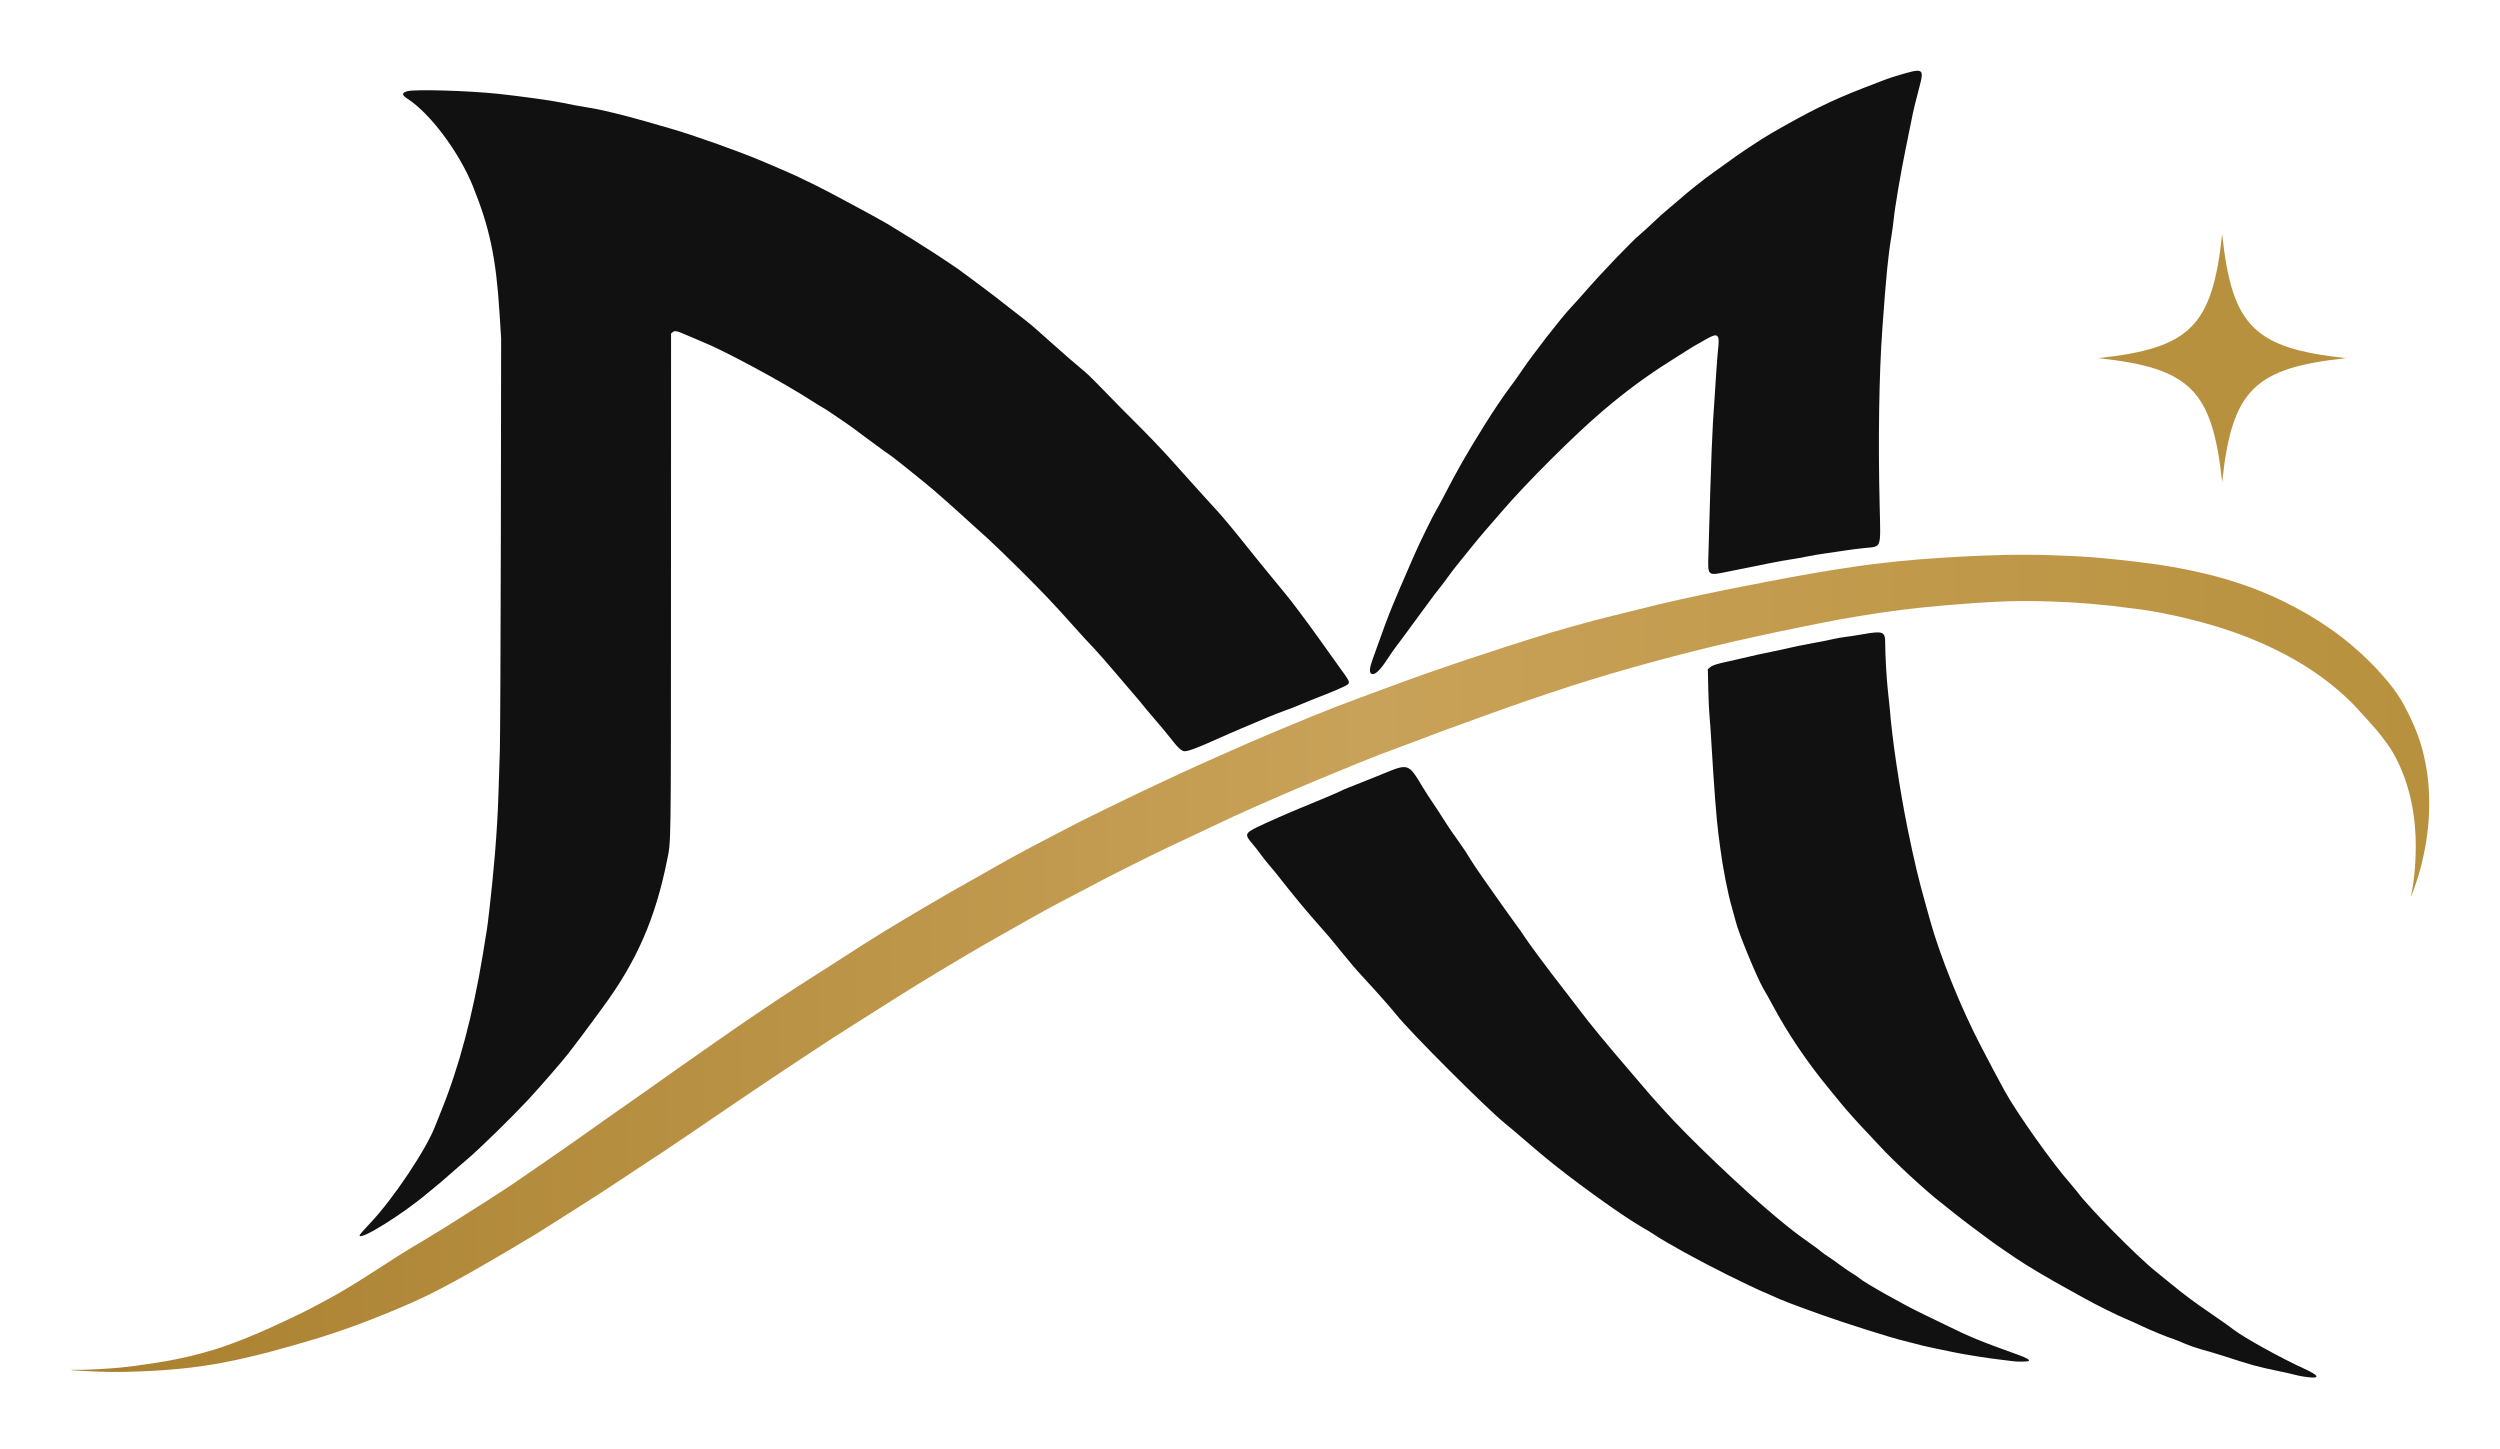
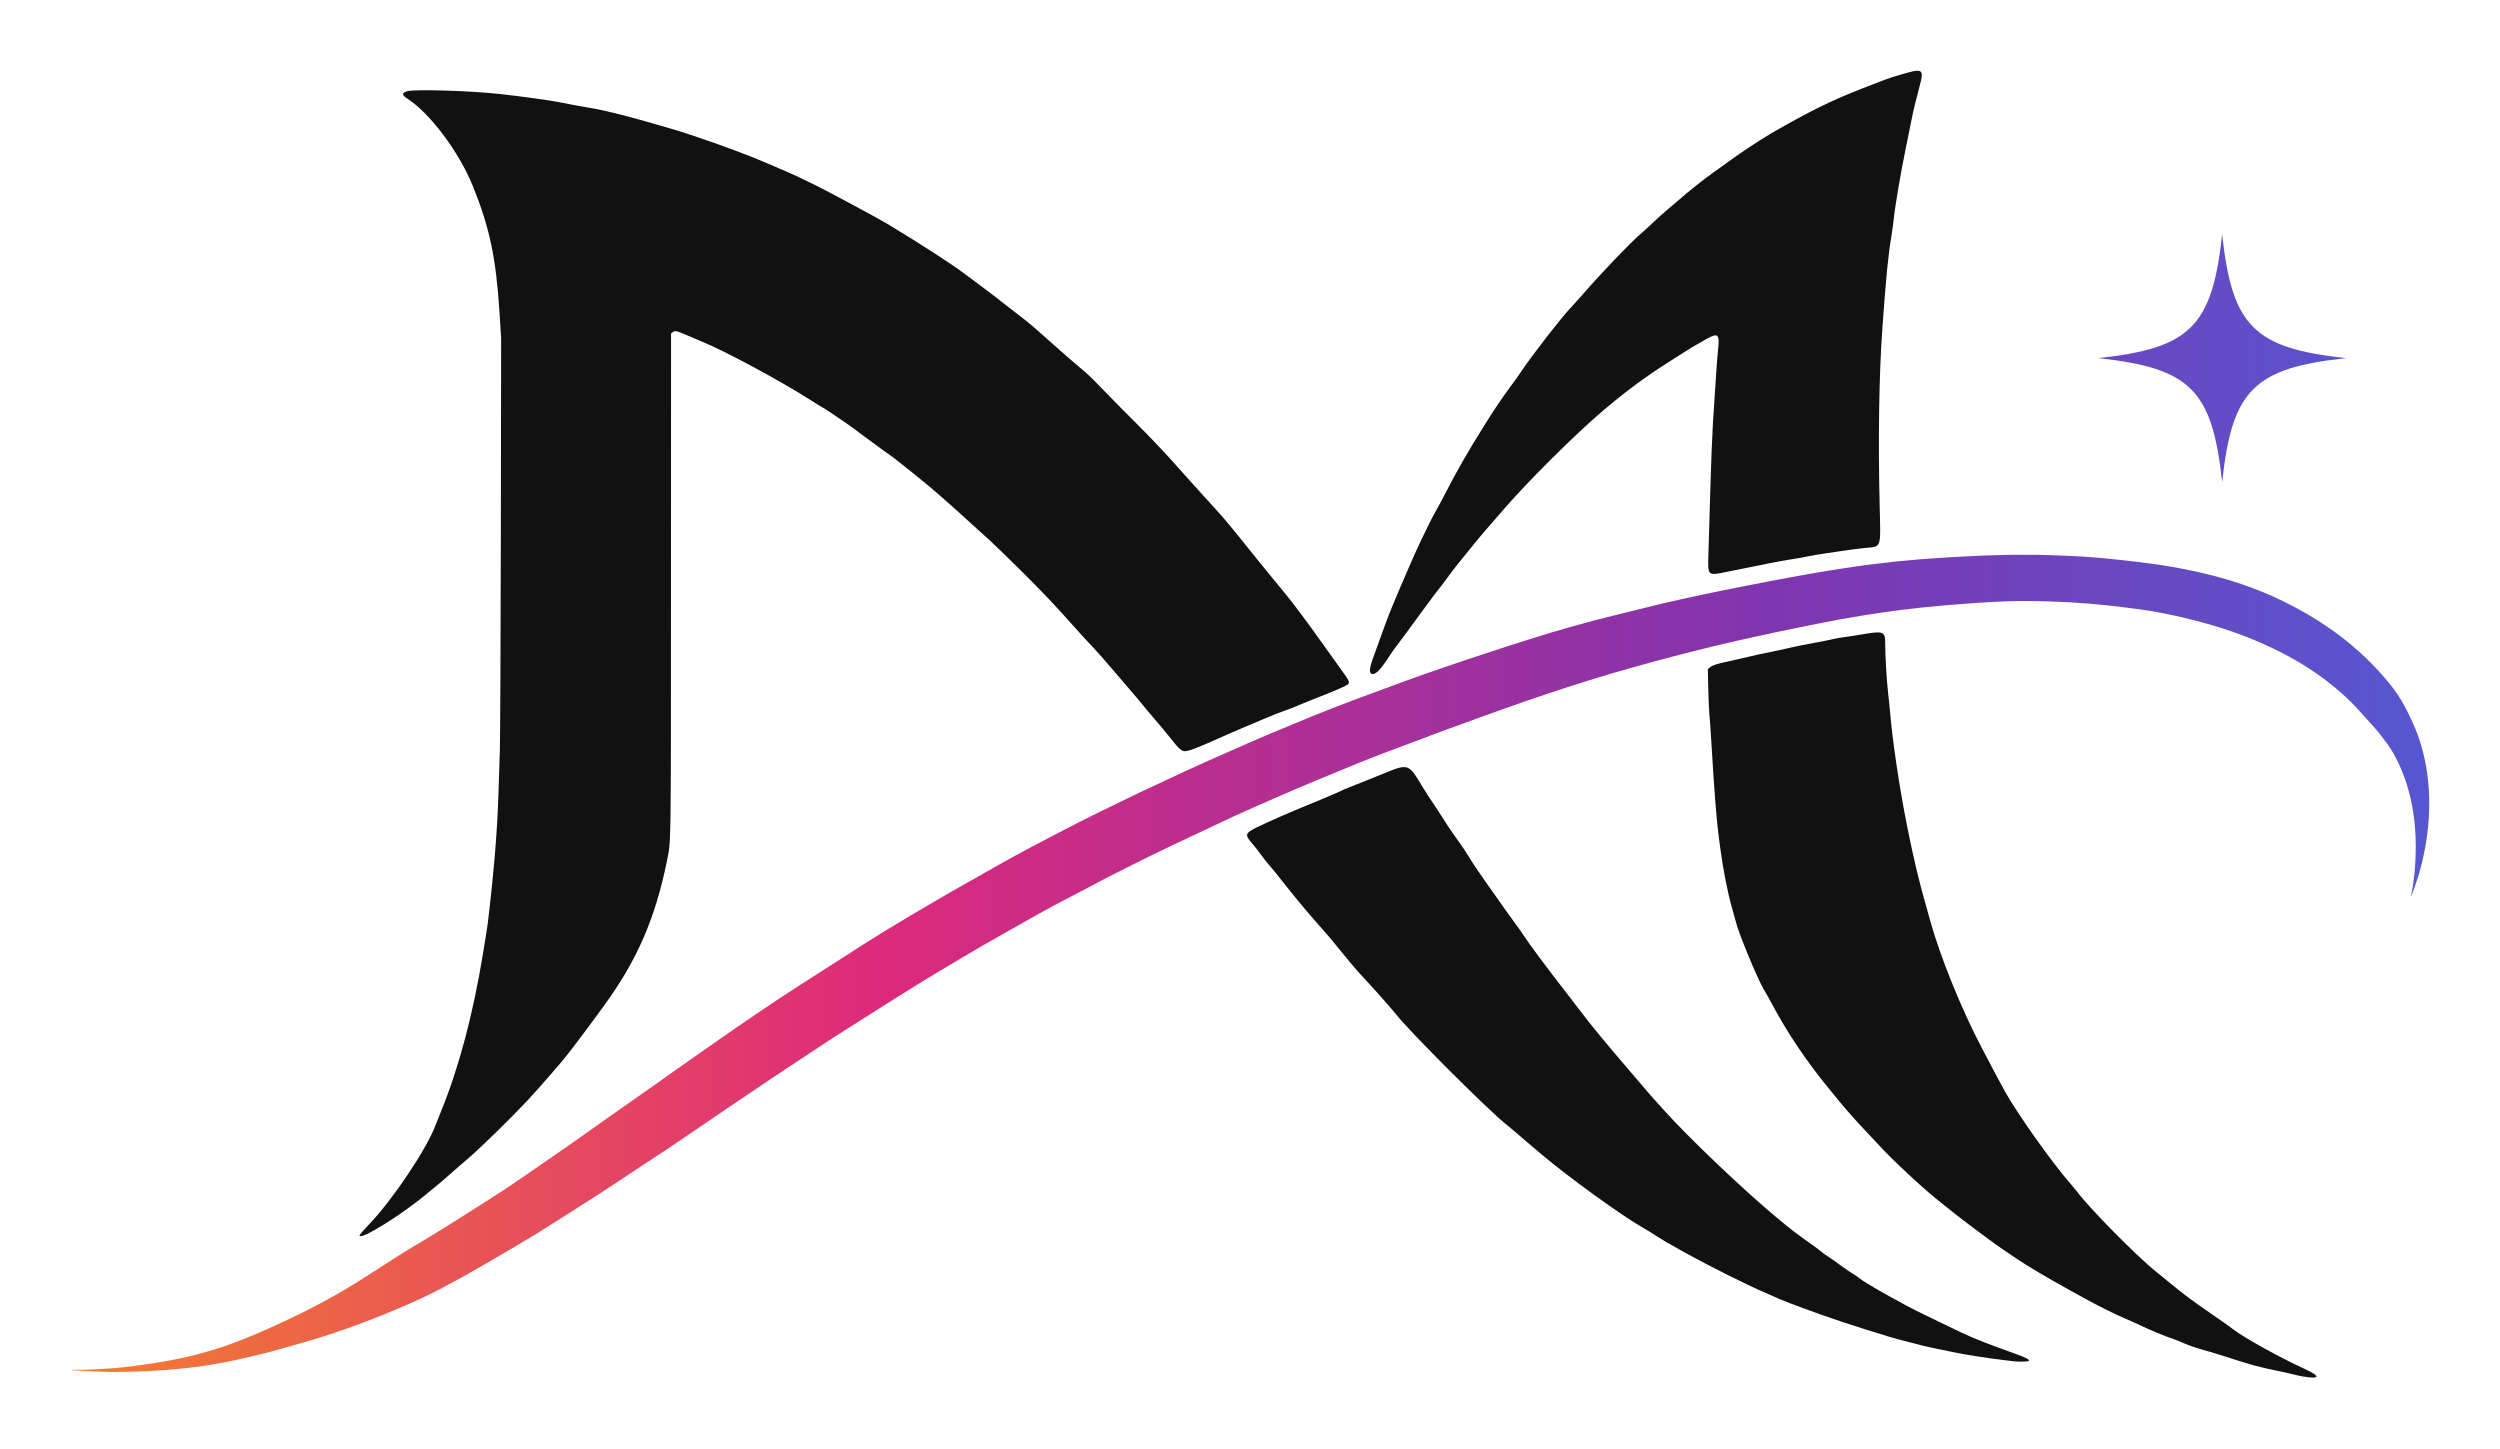
<svg xmlns="http://www.w3.org/2000/svg" viewBox="246.6 258.1 3528.0 2043.9">
  <defs>
-     <linearGradient id="gd" x1="0" y1="0" x2="1" y2="0">
-       <stop offset="0" stop-color="#A9802F" />
-       <stop offset=".55" stop-color="#C9A259" />
-       <stop offset="1" stop-color="#B8913E" />
+     <linearGradient id="gd" gradientUnits="userSpaceOnUse" x1="246.6" y1="0" x2="3774.6" y2="0">
+       <stop offset="0" stop-color="#F58529" />
+       <stop offset=".35" stop-color="#DD2A7B" />
+       <stop offset=".7" stop-color="#8134AF" />
+       <stop offset="1" stop-color="#515BD4" />
    </linearGradient>
  </defs>
  <path fill-rule="evenodd" fill="#111111" d="M3495.9,2200.5C3491.8,2199.8 3485.9,2198.5 3482.8,2197.6C3479.8,2196.8 3469.5,2194.4 3459.9,2192.5C3432.7,2186.9 3424.6,2184.7 3384.0,2171.5C3374.9,2168.6 3361.6,2164.6 3354.3,2162.7C3347.0,2160.7 3336.0,2156.9 3329.8,2154.2C3323.6,2151.5 3316.7,2148.7 3314.5,2148.0C3305.0,2145.0 3281.6,2135.4 3270.1,2129.9C3263.3,2126.6 3252.7,2121.8 3246.6,2119.3C3234.4,2114.3 3204.7,2099.5 3187.5,2089.9C3181.4,2086.5 3171.8,2081.1 3166.0,2078.0C3140.7,2064.2 3105.0,2043.1 3092.5,2034.4C3087.0,2030.6 3078.4,2024.8 3073.5,2021.5C3068.5,2018.2 3059.1,2011.5 3052.5,2006.6C3045.9,2001.7 3035.3,1993.8 3029.0,1989.1C3022.7,1984.4 3012.1,1976.3 3005.6,1971.1C2999.0,1965.8 2990.2,1958.8 2986.0,1955.5C2963.4,1938.0 2919.3,1897.2 2898.5,1874.5C2893.4,1869.0 2886.9,1862.0 2883.9,1858.9C2872.0,1846.7 2850.7,1822.9 2841.9,1811.9C2836.7,1805.6 2829.9,1797.2 2826.8,1793.4C2796.2,1756.2 2768.9,1715.6 2747.8,1676.0C2743.4,1667.8 2739.7,1661.2 2734.9,1653.0C2725.8,1637.3 2699.1,1572.5 2696.0,1558.2C2695.4,1555.6 2693.1,1547.4 2691.0,1540.0C2684.9,1519.4 2677.9,1483.3 2674.1,1454.0C2673.5,1449.3 2672.3,1440.3 2671.5,1434.0C2669.0,1415.6 2665.2,1365.6 2662.0,1311.0C2660.9,1291.5 2659.5,1271.5 2658.9,1266.5C2658.4,1261.5 2657.6,1245.1 2657.3,1230.0L2656.7,1202.4L2659.8,1199.8C2663.4,1196.8 2669.4,1194.9 2686.0,1191.4C2692.3,1190.0 2704.7,1187.2 2713.5,1185.1C2722.3,1183.0 2731.5,1180.9 2734.0,1180.5C2736.5,1180.1 2746.4,1178.0 2756.0,1175.9C2779.9,1170.4 2788.7,1168.6 2808.5,1165.0C2817.8,1163.3 2829.1,1161.1 2833.5,1160.0C2837.9,1158.9 2845.6,1157.6 2850.5,1157.0C2855.4,1156.4 2866.2,1154.8 2874.5,1153.3C2904.4,1148.1 2907.0,1149.1 2907.0,1165.8C2907.0,1183.1 2909.0,1217.1 2910.9,1234.0C2912.0,1243.1 2913.1,1254.1 2913.5,1258.5C2916.6,1299.6 2927.3,1371.6 2938.5,1427.0C2947.9,1473.0 2954.0,1498.8 2964.1,1534.5C2965.6,1540.0 2968.5,1550.3 2970.5,1557.5C2984.6,1608.0 3013.9,1680.5 3041.8,1734.0C3056.2,1761.6 3067.5,1783.0 3075.8,1798.0C3092.9,1829.0 3143.3,1900.1 3168.0,1928.0C3171.6,1932.1 3175.9,1937.3 3177.6,1939.5C3194.0,1962.0 3262.4,2031.3 3289.0,2052.5C3291.1,2054.2 3300.0,2061.4 3308.9,2068.7C3327.4,2083.9 3340.9,2094.1 3363.5,2109.6C3387.7,2126.3 3393.0,2130.0 3398.7,2134.5C3413.3,2145.8 3465.5,2174.7 3499.1,2190.0C3522.2,2200.6 3520.9,2204.7 3495.9,2200.5ZM3087.0,2179.0C3084.0,2178.5 3076.8,2177.6 3071.0,2177.0C3054.9,2175.3 3017.5,2169.4 3001.7,2166.0C2993.9,2164.4 2981.0,2161.7 2973.0,2160.0C2965.0,2158.4 2953.8,2155.7 2948.0,2154.0C2942.2,2152.4 2935.2,2150.6 2932.5,2150.0C2918.2,2146.9 2848.0,2124.7 2815.0,2112.8C2772.1,2097.3 2761.7,2093.3 2747.2,2086.6C2740.4,2083.5 2734.7,2081.0 2734.4,2081.0C2733.6,2081.0 2702.0,2066.0 2686.0,2058.0C2643.2,2036.7 2598.8,2012.3 2580.6,2000.1C2576.7,1997.5 2569.7,1993.2 2565.0,1990.6C2535.1,1973.6 2460.2,1919.4 2422.8,1887.8C2416.2,1882.1 2408.8,1875.9 2406.5,1874.0C2404.2,1872.1 2397.6,1866.4 2391.9,1861.5C2386.2,1856.5 2376.6,1848.4 2370.5,1843.5C2343.6,1821.6 2236.2,1714.2 2217.1,1690.0C2211.4,1682.8 2188.7,1657.0 2178.0,1645.6C2166.8,1633.6 2157.2,1622.8 2150.4,1614.4C2147.7,1611.0 2142.1,1604.3 2138.0,1599.4C2133.9,1594.5 2129.2,1588.7 2127.5,1586.5C2125.9,1584.3 2120.0,1577.5 2114.5,1571.3C2109.0,1565.2 2101.3,1556.4 2097.5,1551.9C2093.7,1547.4 2088.9,1541.9 2087.0,1539.6C2085.0,1537.4 2080.9,1532.3 2077.8,1528.5C2074.7,1524.7 2068.9,1517.5 2064.8,1512.5C2060.8,1507.5 2054.5,1499.7 2050.9,1495.0C2047.3,1490.3 2041.2,1482.9 2037.3,1478.5C2033.5,1474.0 2028.2,1467.3 2025.5,1463.5C2022.8,1459.6 2017.7,1453.2 2014.2,1449.1C2002.8,1435.9 2003.3,1434.1 2020.5,1425.5C2030.7,1420.4 2068.2,1403.8 2083.0,1397.9C2105.7,1388.7 2134.8,1376.4 2137.4,1375.0C2139.1,1373.9 2145.0,1371.3 2150.5,1369.2C2178.8,1358.0 2192.2,1352.7 2198.5,1350.0C2234.4,1335.3 2234.1,1335.2 2254.4,1369.0C2257.5,1374.2 2260.9,1379.6 2261.9,1381.0C2264.5,1384.4 2286.1,1417.5 2289.4,1423.0C2290.9,1425.5 2296.8,1434.0 2302.5,1442.0C2308.2,1450.0 2314.1,1458.5 2315.6,1461.0C2324.3,1475.5 2331.9,1486.8 2355.5,1520.1C2359.3,1525.5 2366.4,1535.5 2371.1,1542.2C2375.9,1549.0 2382.6,1558.3 2386.1,1563.0C2389.7,1567.7 2394.3,1574.3 2396.5,1577.8C2403.7,1589.0 2429.7,1624.1 2458.2,1660.6C2465.5,1670.1 2473.5,1680.5 2476.0,1683.8C2489.9,1702.5 2514.3,1732.0 2547.5,1770.6C2557.4,1782.1 2567.8,1794.2 2570.5,1797.5C2573.2,1800.8 2578.0,1806.2 2581.0,1809.5C2584.0,1812.8 2590.1,1819.6 2594.5,1824.5C2628.8,1862.9 2706.5,1936.9 2753.0,1975.6C2774.9,1993.8 2783.2,2000.2 2804.3,2015.0C2809.3,2018.5 2815.1,2022.9 2817.0,2024.6C2818.9,2026.3 2823.0,2029.2 2826.0,2031.1C2829.0,2032.9 2836.8,2038.4 2843.2,2043.2C2849.7,2048.0 2857.8,2053.5 2861.2,2055.5C2864.7,2057.5 2868.6,2060.2 2870.0,2061.5C2876.6,2067.7 2936.2,2101.2 2961.3,2112.9C2965.8,2115.0 2979.6,2121.7 2992.0,2127.8C3027.2,2145.1 3040.1,2150.4 3093.5,2169.6C3106.0,2174.0 3111.3,2177.1 3109.6,2178.7C3108.5,2179.8 3093.5,2180.0 3087.0,2179.0ZM754.0,2001.5C754.0,2000.6 760.3,1993.3 768.1,1985.2C801.3,1950.5 849.6,1878.1 861.5,1845.3C862.5,1842.7 865.9,1834.2 869.0,1826.5C894.2,1764.7 914.0,1690.2 928.0,1605.0C933.8,1570.0 934.9,1562.5 936.0,1552.0C936.6,1546.2 937.5,1538.4 938.0,1534.7C939.0,1527.9 943.1,1486.5 945.0,1464.0C947.6,1431.9 949.1,1406.6 950.0,1379.0C950.5,1362.2 951.4,1334.3 952.0,1317.0C952.5,1299.7 953.1,1161.8 953.4,1010.5L953.8,735.5L951.4,698.0C946.6,621.9 937.5,578.9 913.8,520.5C894.2,472.2 853.3,417.7 821.3,397.2C813.4,392.1 813.4,389.1 821.4,386.8C832.0,383.8 908.8,386.1 950.5,390.6C979.0,393.6 1027.1,400.3 1036.3,402.4C1042.8,403.9 1072.3,409.4 1080.0,410.5C1093.4,412.4 1129.1,421.1 1158.5,429.6C1169.0,432.6 1184.7,437.1 1193.5,439.7C1222.9,448.1 1285.1,470.1 1318.0,483.8C1346.5,495.7 1376.1,508.7 1382.7,512.4C1384.2,513.2 1391.1,516.6 1398.0,519.8C1409.6,525.2 1484.9,565.7 1498.5,573.8C1515.9,584.2 1553.1,607.4 1564.4,614.9C1571.5,619.6 1580.5,625.6 1584.4,628.1C1592.7,633.4 1604.1,641.5 1616.0,650.5C1620.7,654.1 1631.2,662.0 1639.5,668.1C1647.8,674.3 1658.8,682.8 1664.0,687.0C1669.2,691.2 1678.7,698.5 1685.0,703.3C1698.6,713.7 1703.1,717.4 1725.5,737.5C1745.0,755.0 1767.8,774.8 1778.4,783.5C1782.4,786.8 1794.7,799.0 1805.7,810.5C1816.8,822.0 1837.6,843.2 1852.1,857.5C1866.5,871.8 1887.1,893.4 1897.9,905.4C1908.7,917.5 1921.2,931.5 1925.7,936.4C1930.3,941.4 1938.5,950.5 1944.0,956.7C1949.5,962.8 1957.7,971.8 1962.2,976.7C1971.2,986.3 1987.4,1005.8 2007.5,1031.0C2014.7,1040.0 2022.1,1049.2 2024.0,1051.5C2025.9,1053.9 2033.7,1063.4 2041.3,1072.7C2048.8,1081.9 2057.5,1092.4 2060.5,1096.0C2068.8,1105.9 2090.4,1134.7 2107.6,1158.8C2115.0,1169.3 2125.0,1183.2 2136.2,1198.8C2151.6,1220.0 2152.0,1220.9 2148.2,1224.3C2146.4,1225.9 2128.7,1233.7 2111.0,1240.5C2099.6,1245.0 2086.3,1250.3 2076.0,1254.7C2071.3,1256.7 2063.9,1259.5 2059.5,1261.0C2055.1,1262.5 2044.3,1266.7 2035.5,1270.4C2002.8,1284.2 1988.3,1290.3 1980.0,1294.0C1933.1,1315.1 1920.9,1319.7 1916.2,1317.9C1912.7,1316.6 1908.0,1312.1 1902.2,1304.5C1896.5,1297.1 1879.9,1277.1 1871.0,1267.0C1867.4,1262.9 1861.7,1256.1 1858.5,1252.0C1855.2,1247.9 1850.3,1242.0 1847.5,1238.9C1844.8,1235.8 1832.8,1221.9 1821.0,1207.9C1809.2,1193.9 1795.0,1177.8 1789.5,1172.0C1779.4,1161.4 1775.7,1157.4 1762.0,1142.1C1734.5,1111.2 1717.7,1093.5 1687.6,1063.6C1668.9,1045.0 1647.9,1024.8 1641.1,1018.6C1634.2,1012.5 1623.7,1003.0 1617.7,997.5C1611.8,992.0 1603.6,984.6 1599.7,981.1C1595.7,977.6 1587.1,969.9 1580.5,964.0C1573.9,958.1 1566.4,951.5 1563.8,949.4C1561.2,947.2 1554.5,941.7 1548.8,937.0C1543.2,932.3 1536.3,926.7 1533.4,924.5C1530.6,922.3 1523.8,916.9 1518.4,912.5C1509.0,904.9 1505.5,902.3 1490.9,892.1C1487.4,889.6 1476.6,881.7 1467.0,874.5C1457.4,867.2 1445.5,858.5 1440.5,855.1C1415.5,838.0 1411.2,835.2 1408.0,833.5C1406.1,832.5 1398.2,827.7 1390.5,822.7C1350.8,797.1 1267.7,752.3 1237.0,740.1C1232.3,738.2 1223.1,734.3 1216.5,731.4C1201.5,724.9 1199.1,724.3 1196.0,726.8L1193.6,728.7L1193.5,1080.6C1193.4,1461.9 1193.7,1443.6 1187.9,1472.5C1171.4,1554.3 1145.3,1614.2 1098.1,1678.5C1093.6,1684.5 1086.9,1693.8 1083.1,1699.0C1076.7,1707.8 1059.4,1730.9 1049.0,1744.3C1039.9,1756.1 1009.3,1791.3 992.0,1810.0C968.7,1835.0 923.9,1878.8 906.6,1893.5C902.0,1897.3 891.1,1906.8 882.4,1914.5C873.7,1922.2 864.5,1930.1 862.0,1932.0C859.5,1933.9 854.6,1938.0 851.0,1941.0C816.0,1970.9 754.0,2009.6 754.0,2001.5ZM2181.5,1208.6C2178.8,1206.6 2179.4,1200.5 2183.4,1189.2C2198.6,1146.4 2205.8,1127.0 2212.3,1111.5C2219.5,1094.2 2222.2,1087.8 2241.3,1043.9C2249.9,1024.2 2268.0,987.1 2274.0,977.0C2275.8,974.0 2279.9,966.5 2283.0,960.5C2304.8,918.5 2315.3,900.1 2342.9,855.8C2354.5,837.3 2368.3,816.7 2377.6,804.4C2382.6,797.8 2390.0,787.5 2394.0,781.4C2409.6,758.2 2450.0,706.2 2463.5,692.0C2467.4,687.9 2475.3,679.1 2481.1,672.5C2506.4,643.3 2548.5,599.4 2561.7,588.3C2564.9,585.7 2572.9,578.3 2579.6,572.0C2586.2,565.6 2595.2,557.5 2599.6,554.0C2603.9,550.5 2611.1,544.4 2615.5,540.5C2627.5,529.7 2653.2,509.4 2664.5,501.5C2670.0,497.7 2677.9,492.1 2682.0,489.0C2697.7,477.1 2731.6,454.6 2746.6,446.0C2801.6,414.4 2829.8,400.5 2875.0,382.8C2904.9,371.0 2912.4,368.3 2924.5,364.7C2961.6,353.6 2962.4,354.1 2954.9,382.2C2950.2,399.8 2946.5,415.0 2944.3,426.5C2942.7,434.7 2939.7,449.7 2935.5,470.0C2929.1,500.9 2920.6,551.0 2919.0,567.5C2918.4,573.5 2917.0,583.9 2915.9,590.5C2911.2,618.3 2908.4,646.3 2903.0,721.5C2898.3,786.5 2896.9,879.2 2899.2,972.1C2900.6,1033.9 2902.4,1029.0 2877.7,1031.5C2869.8,1032.3 2857.8,1033.8 2850.9,1034.9C2844.1,1036.0 2831.5,1037.8 2823.0,1039.0C2814.5,1040.2 2802.6,1042.2 2796.5,1043.5C2790.4,1044.8 2780.3,1046.6 2774.0,1047.5C2763.9,1048.9 2728.9,1055.7 2684.0,1065.0C2656.1,1070.7 2656.6,1071.2 2657.5,1041.0C2661.7,893.3 2662.8,865.7 2666.1,821.5C2666.6,814.4 2667.7,797.7 2668.5,784.5C2669.4,771.3 2670.5,756.9 2671.0,752.5C2673.8,730.0 2671.2,727.2 2655.5,736.1C2650.6,739.0 2643.6,742.9 2640.0,744.9C2636.4,747.0 2631.0,750.2 2628.0,752.2C2625.0,754.1 2613.8,761.2 2603.2,767.9C2569.5,789.2 2542.3,809.3 2509.6,836.9C2469.2,871.1 2399.8,940.2 2364.6,981.5C2357.1,990.3 2347.4,1001.5 2342.9,1006.5C2338.5,1011.5 2328.6,1023.4 2320.9,1033.0C2313.1,1042.6 2304.5,1053.3 2301.7,1056.8C2298.9,1060.2 2293.5,1067.4 2289.6,1072.8C2285.8,1078.1 2279.9,1085.9 2276.5,1090.0C2273.2,1094.1 2268.2,1100.7 2265.5,1104.5C2262.7,1108.3 2255.1,1118.7 2248.5,1127.6C2241.9,1136.5 2233.3,1148.1 2229.5,1153.5C2225.7,1158.8 2220.3,1166.0 2217.6,1169.4C2214.9,1172.7 2209.4,1180.7 2205.3,1187.0C2193.6,1205.1 2186.0,1211.9 2181.5,1208.6Z" />
  <path fill="url(#gd)" d="M348.5,2191.8C351.2,2192.1 358.8,2192.5 365.0,2192.8C371.1,2193.1 378.0,2193.5 385.4,2193.7C392.9,2194.0 401.0,2194.2 409.7,2194.2C418.3,2194.2 427.6,2194.0 437.2,2193.7C446.8,2193.4 457.0,2192.9 467.4,2192.3C477.8,2191.6 488.7,2190.9 499.6,2189.8C510.4,2188.8 521.7,2187.4 532.7,2185.8C543.7,2184.2 554.8,2182.3 565.5,2180.2C576.2,2178.1 586.5,2175.9 596.9,2173.4C607.3,2171.0 617.7,2168.4 628.1,2165.7C638.5,2162.9 648.9,2160.0 659.3,2157.0C669.7,2154.1 680.1,2151.1 690.7,2147.9C701.2,2144.7 711.7,2141.3 722.3,2137.7C732.9,2134.1 743.6,2130.3 754.2,2126.4C764.9,2122.4 775.6,2118.2 786.2,2113.9C796.9,2109.6 807.6,2105.2 818.1,2100.6C828.7,2096.0 839.3,2091.3 849.7,2086.2C860.1,2081.2 870.4,2075.7 880.7,2070.2C891.0,2064.7 901.4,2059.0 911.6,2053.2C921.9,2047.4 932.1,2041.4 942.3,2035.5C952.6,2029.5 962.7,2023.6 973.0,2017.5C983.2,2011.5 993.6,2005.3 1003.9,1999.0C1014.1,1992.7 1024.4,1986.1 1034.6,1979.6C1044.8,1973.2 1054.9,1966.8 1065.0,1960.3C1075.2,1953.8 1085.4,1947.4 1095.5,1940.8C1105.6,1934.2 1115.8,1927.4 1125.9,1920.8C1135.9,1914.1 1145.9,1907.5 1155.9,1900.9C1165.9,1894.3 1175.9,1887.8 1185.9,1881.2C1195.8,1874.5 1205.8,1867.7 1215.8,1861.0C1225.7,1854.3 1235.7,1847.5 1245.6,1840.8C1255.5,1834.0 1265.3,1827.3 1275.2,1820.6C1285.1,1813.9 1294.9,1807.3 1304.8,1800.6C1314.7,1794.0 1324.5,1787.3 1334.4,1780.7C1344.2,1774.1 1354.1,1767.6 1363.9,1761.1C1373.8,1754.5 1383.6,1748.0 1393.5,1741.5C1403.3,1735.0 1413.1,1728.6 1422.9,1722.2C1432.8,1715.8 1442.7,1709.6 1452.6,1703.3C1462.6,1697.0 1472.6,1690.6 1482.6,1684.3C1492.5,1678.0 1502.5,1671.7 1512.4,1665.5C1522.3,1659.2 1532.1,1653.1 1542.0,1647.0C1551.9,1641.0 1561.8,1635.0 1571.7,1629.0C1581.7,1623.1 1591.6,1617.0 1601.5,1611.2C1611.4,1605.3 1621.1,1599.5 1631.0,1593.8C1640.9,1588.1 1650.8,1582.5 1660.7,1576.9C1670.6,1571.3 1680.6,1565.6 1690.4,1560.1C1700.3,1554.5 1710.1,1549.0 1719.9,1543.6C1729.6,1538.2 1739.3,1533.1 1749.2,1527.9C1759.0,1522.7 1769.0,1517.6 1778.9,1512.4C1788.7,1507.2 1798.6,1501.9 1808.4,1496.8C1818.2,1491.7 1827.9,1486.9 1837.7,1482.0C1847.5,1477.1 1857.4,1472.2 1867.2,1467.3C1877.1,1462.5 1886.9,1457.7 1896.7,1453.0C1906.6,1448.2 1916.5,1443.7 1926.5,1439.0C1936.4,1434.3 1946.4,1429.5 1956.3,1424.9C1966.1,1420.2 1975.9,1415.6 1985.8,1411.0C1995.6,1406.5 2005.5,1402.1 2015.4,1397.7C2025.3,1393.3 2035.3,1389.0 2045.2,1384.6C2055.1,1380.3 2064.9,1376.0 2074.8,1371.8C2084.7,1367.6 2094.6,1363.5 2104.5,1359.3C2114.4,1355.2 2124.4,1351.0 2134.2,1347.0C2144.1,1342.9 2153.9,1338.8 2163.7,1334.9C2173.5,1330.9 2183.2,1327.0 2193.1,1323.2C2202.9,1319.5 2212.8,1315.8 2222.8,1312.1C2232.7,1308.4 2242.8,1304.6 2252.7,1300.9C2262.6,1297.1 2272.4,1293.4 2282.3,1289.7C2292.2,1286.1 2302.1,1282.6 2311.9,1279.0C2321.8,1275.4 2331.8,1271.7 2341.7,1268.1C2351.6,1264.6 2361.4,1261.0 2371.3,1257.5C2381.2,1254.0 2391.1,1250.5 2400.9,1247.1C2410.8,1243.7 2420.6,1240.4 2430.5,1237.1C2440.3,1233.8 2450.1,1230.6 2459.9,1227.4C2469.7,1224.2 2479.5,1221.1 2489.3,1218.1C2499.1,1215.1 2508.8,1212.1 2518.6,1209.2C2528.4,1206.3 2538.1,1203.5 2548.0,1200.7C2557.8,1198.0 2567.8,1195.2 2577.6,1192.5C2587.5,1189.8 2597.4,1187.2 2607.2,1184.6C2617.1,1182.0 2626.9,1179.5 2636.7,1177.0C2646.5,1174.5 2656.4,1172.1 2666.2,1169.7C2676.1,1167.4 2685.9,1165.0 2695.8,1162.8C2705.6,1160.5 2715.5,1158.3 2725.4,1156.2C2735.3,1154.0 2745.2,1151.9 2755.1,1149.8C2765.0,1147.7 2774.9,1145.7 2784.8,1143.7C2794.7,1141.7 2804.6,1139.6 2814.5,1137.7C2824.3,1135.8 2834.2,1133.8 2844.0,1132.0C2853.8,1130.3 2863.5,1128.6 2873.3,1127.0C2883.1,1125.4 2892.8,1123.9 2902.6,1122.5C2912.3,1121.1 2922.1,1119.8 2931.9,1118.5C2941.6,1117.3 2951.4,1116.2 2961.2,1115.2C2970.9,1114.2 2980.7,1113.2 2990.5,1112.4C3000.4,1111.5 3010.2,1110.8 3020.1,1110.1C3029.9,1109.3 3039.8,1108.6 3049.6,1108.1C3059.4,1107.5 3069.1,1107.0 3078.8,1106.7C3088.5,1106.4 3098.2,1106.2 3107.9,1106.3C3117.6,1106.3 3127.3,1106.5 3137.0,1106.8C3146.8,1107.1 3156.5,1107.5 3166.3,1108.0C3176.0,1108.6 3185.7,1109.2 3195.4,1110.0C3205.1,1110.8 3214.8,1111.8 3224.5,1112.8C3234.3,1113.9 3244.2,1115.1 3253.9,1116.4C3263.6,1117.6 3273.2,1118.9 3282.8,1120.5C3292.4,1122.1 3301.9,1123.9 3311.4,1126.0C3320.9,1128.0 3330.4,1130.2 3340.0,1132.7C3349.6,1135.1 3359.2,1137.7 3368.8,1140.5C3378.5,1143.4 3388.1,1146.4 3397.8,1149.8C3407.4,1153.2 3417.1,1156.8 3426.7,1160.8C3436.4,1164.8 3446.2,1169.2 3455.9,1173.9C3465.6,1178.6 3475.3,1183.6 3484.7,1189.0C3494.2,1194.4 3503.5,1200.2 3512.5,1206.4C3521.6,1212.5 3530.5,1219.1 3539.0,1226.1C3547.4,1233.0 3555.7,1240.3 3563.4,1247.9C3571.1,1255.4 3578.2,1263.5 3585.3,1271.4C3592.4,1279.3 3599.6,1287.0 3606.0,1295.2C3612.4,1303.4 3618.6,1311.6 3623.8,1320.6C3629.1,1329.7 3633.6,1339.5 3637.5,1349.3C3641.4,1359.1 3644.6,1369.4 3647.1,1379.5C3649.7,1389.6 3651.6,1399.9 3652.9,1409.8C3654.3,1419.8 3655.0,1429.8 3655.5,1439.1C3655.9,1448.5 3655.7,1457.5 3655.5,1466.0C3655.2,1474.4 3654.7,1482.3 3654.0,1489.6C3653.3,1496.9 3652.2,1504.4 3651.4,1509.7C3650.6,1515.0 3649.5,1519.5 3649.2,1521.4C3648.9,1523.4 3649.0,1523.5 3649.8,1521.6C3650.6,1519.7 3652.2,1515.4 3654.0,1510.3C3655.7,1505.2 3658.3,1497.9 3660.4,1490.8C3662.4,1483.6 3664.5,1475.8 3666.3,1467.3C3668.1,1458.8 3670.0,1449.6 3671.3,1439.9C3672.6,1430.2 3673.8,1419.7 3674.3,1408.9C3674.8,1398.2 3675.0,1386.8 3674.3,1375.4C3673.7,1363.9 3672.5,1352.1 3670.4,1340.2C3668.3,1328.4 3665.4,1315.9 3661.6,1304.2C3657.8,1292.4 3653.0,1281.0 3647.6,1269.8C3642.3,1258.7 3636.5,1247.6 3629.5,1237.3C3622.5,1226.9 3614.2,1217.2 3605.7,1207.7C3597.2,1198.2 3588.1,1189.1 3578.7,1180.4C3569.3,1171.8 3559.4,1163.5 3549.3,1155.8C3539.2,1148.1 3528.7,1140.9 3518.1,1134.1C3507.5,1127.4 3496.7,1121.1 3485.9,1115.4C3475.1,1109.6 3464.1,1104.3 3453.3,1099.4C3442.4,1094.5 3431.5,1090.1 3420.6,1086.2C3409.8,1082.2 3398.8,1078.7 3388.1,1075.5C3377.3,1072.3 3366.6,1069.6 3356.1,1067.1C3345.5,1064.6 3335.1,1062.4 3324.6,1060.4C3314.1,1058.4 3303.6,1056.6 3293.2,1055.0C3282.8,1053.5 3272.4,1052.2 3262.1,1050.9C3251.8,1049.7 3241.7,1048.6 3231.5,1047.5C3221.2,1046.5 3210.9,1045.4 3200.6,1044.6C3190.3,1043.8 3180.0,1043.2 3169.7,1042.7C3159.5,1042.2 3149.2,1041.8 3139.0,1041.5C3128.7,1041.2 3118.4,1041.0 3108.1,1041.0C3097.8,1040.9 3087.5,1041.0 3077.2,1041.2C3066.9,1041.4 3056.6,1041.7 3046.4,1042.1C3036.2,1042.5 3026.1,1043.0 3015.9,1043.5C3005.8,1044.1 2995.6,1044.6 2985.5,1045.3C2975.3,1045.9 2965.1,1046.7 2954.8,1047.5C2944.6,1048.4 2934.4,1049.3 2924.1,1050.3C2913.9,1051.4 2903.7,1052.5 2893.4,1053.8C2883.2,1055.0 2872.9,1056.4 2862.7,1057.9C2852.5,1059.4 2842.2,1061.0 2832.0,1062.6C2821.8,1064.3 2811.7,1066.0 2801.5,1067.7C2791.4,1069.5 2781.3,1071.3 2771.2,1073.2C2761.1,1075.0 2751.0,1076.9 2740.9,1078.9C2730.8,1080.8 2720.7,1082.8 2710.6,1084.8C2700.5,1086.8 2690.4,1088.7 2680.2,1090.8C2670.1,1092.8 2659.9,1095.0 2649.8,1097.1C2639.6,1099.3 2629.5,1101.5 2619.3,1103.7C2609.1,1106.0 2598.9,1108.3 2588.8,1110.7C2578.6,1113.1 2568.5,1115.7 2558.4,1118.2C2548.2,1120.7 2538.2,1123.2 2528.0,1125.7C2517.9,1128.2 2507.6,1130.7 2497.4,1133.4C2487.2,1136.1 2476.9,1138.9 2466.7,1141.8C2456.5,1144.7 2446.3,1147.6 2436.1,1150.6C2425.9,1153.7 2415.7,1156.9 2405.5,1160.1C2395.4,1163.2 2385.2,1166.5 2375.1,1169.7C2364.9,1173.0 2354.8,1176.4 2344.7,1179.7C2334.6,1183.0 2324.4,1186.3 2314.3,1189.7C2304.2,1193.1 2294.2,1196.6 2284.1,1200.0C2273.9,1203.5 2263.8,1207.0 2253.7,1210.5C2243.6,1214.1 2233.4,1217.8 2223.3,1221.5C2213.2,1225.2 2203.3,1228.9 2193.2,1232.6C2183.2,1236.4 2173.1,1240.0 2162.9,1243.8C2152.8,1247.6 2142.5,1251.5 2132.3,1255.4C2122.1,1259.4 2111.9,1263.4 2101.8,1267.5C2091.6,1271.6 2081.6,1275.8 2071.5,1280.0C2061.4,1284.2 2051.3,1288.3 2041.2,1292.6C2031.1,1296.9 2020.9,1301.3 2010.8,1305.6C2000.7,1310.0 1990.7,1314.4 1980.6,1318.9C1970.4,1323.4 1960.2,1327.8 1950.1,1332.4C1939.9,1336.9 1929.7,1341.6 1919.6,1346.2C1909.5,1350.9 1899.5,1355.6 1889.5,1360.3C1879.4,1365.0 1869.4,1369.7 1859.3,1374.4C1849.3,1379.2 1839.1,1384.1 1829.0,1389.0C1818.9,1393.8 1808.9,1398.7 1798.8,1403.7C1788.7,1408.7 1778.5,1413.7 1768.4,1418.8C1758.3,1424.0 1748.2,1429.3 1738.1,1434.5C1728.1,1439.8 1718.2,1444.9 1708.1,1450.2C1698.0,1455.6 1687.8,1460.9 1677.7,1466.5C1667.5,1472.0 1657.4,1477.8 1647.3,1483.5C1637.3,1489.1 1627.3,1494.8 1617.3,1500.5C1607.2,1506.2 1597.2,1511.8 1587.1,1517.6C1577.0,1523.4 1566.8,1529.3 1556.7,1535.3C1546.5,1541.2 1536.5,1547.3 1526.3,1553.3C1516.2,1559.4 1506.0,1565.4 1495.8,1571.6C1485.6,1577.9 1475.4,1584.3 1465.3,1590.7C1455.2,1597.1 1445.2,1603.6 1435.2,1610.0C1425.2,1616.4 1415.3,1622.7 1405.4,1629.1C1395.4,1635.5 1385.3,1641.9 1375.2,1648.4C1365.2,1654.9 1355.0,1661.5 1345.0,1668.1C1335.0,1674.8 1325.0,1681.4 1315.1,1688.2C1305.1,1694.9 1295.2,1701.6 1285.3,1708.5C1275.4,1715.3 1265.6,1722.2 1255.7,1729.1C1245.9,1735.9 1236.1,1742.8 1226.3,1749.7C1216.5,1756.6 1206.6,1763.5 1196.8,1770.4C1187.1,1777.3 1177.3,1784.3 1167.6,1791.1C1157.8,1798.0 1148.1,1804.8 1138.3,1811.7C1128.6,1818.5 1118.8,1825.3 1109.0,1832.2C1099.2,1839.1 1089.4,1846.1 1079.6,1853.0C1069.8,1859.9 1060.1,1866.8 1050.3,1873.7C1040.5,1880.5 1030.8,1887.2 1021.0,1894.0C1011.2,1900.8 1001.3,1907.6 991.6,1914.3C981.8,1921.0 972.2,1927.7 962.4,1934.2C952.7,1940.6 943.0,1946.8 933.2,1953.1C923.5,1959.4 913.6,1965.6 903.7,1971.8C893.9,1978.0 884.1,1984.2 874.4,1990.3C864.6,1996.3 855.0,2002.2 845.3,2008.1C835.6,2013.9 825.9,2019.5 816.3,2025.5C806.7,2031.4 797.3,2037.7 787.9,2043.7C778.4,2049.8 769.1,2055.9 759.8,2061.7C750.4,2067.6 741.1,2073.4 731.8,2078.9C722.4,2084.4 713.1,2089.6 703.7,2094.7C694.3,2099.8 684.8,2104.7 675.3,2109.5C665.9,2114.2 656.3,2118.7 646.7,2123.2C637.1,2127.7 627.5,2132.1 617.9,2136.3C608.3,2140.5 598.8,2144.5 589.1,2148.3C579.5,2152.1 570.0,2155.7 560.0,2159.1C550.0,2162.4 539.5,2165.5 529.1,2168.3C518.7,2171.1 507.9,2173.6 497.4,2175.8C487.0,2178.0 476.4,2179.8 466.2,2181.4C456.1,2183.0 446.0,2184.4 436.6,2185.7C427.1,2186.9 417.9,2187.9 409.4,2188.7C400.9,2189.4 392.8,2189.9 385.4,2190.3C378.0,2190.7 371.1,2191.0 365.0,2191.2C358.9,2191.3 351.3,2191.1 348.5,2191.2C345.8,2191.3 345.8,2191.5 348.5,2191.8Z" />
-   <path fill="#B8913E" d="M3382.5,588.6C3396.5,718.7 3427.3,749.5 3557.4,763.5C3427.3,777.5 3396.5,808.3 3382.5,938.4C3368.5,808.3 3337.7,777.5 3207.6,763.5C3337.7,749.5 3368.5,718.7 3382.5,588.6Z" />
+   <path fill="url(#gd)" d="M3382.5,588.6C3396.5,718.7 3427.3,749.5 3557.4,763.5C3427.3,777.5 3396.5,808.3 3382.5,938.4C3368.5,808.3 3337.7,777.5 3207.6,763.5C3337.7,749.5 3368.5,718.7 3382.5,588.6Z" />
</svg>
